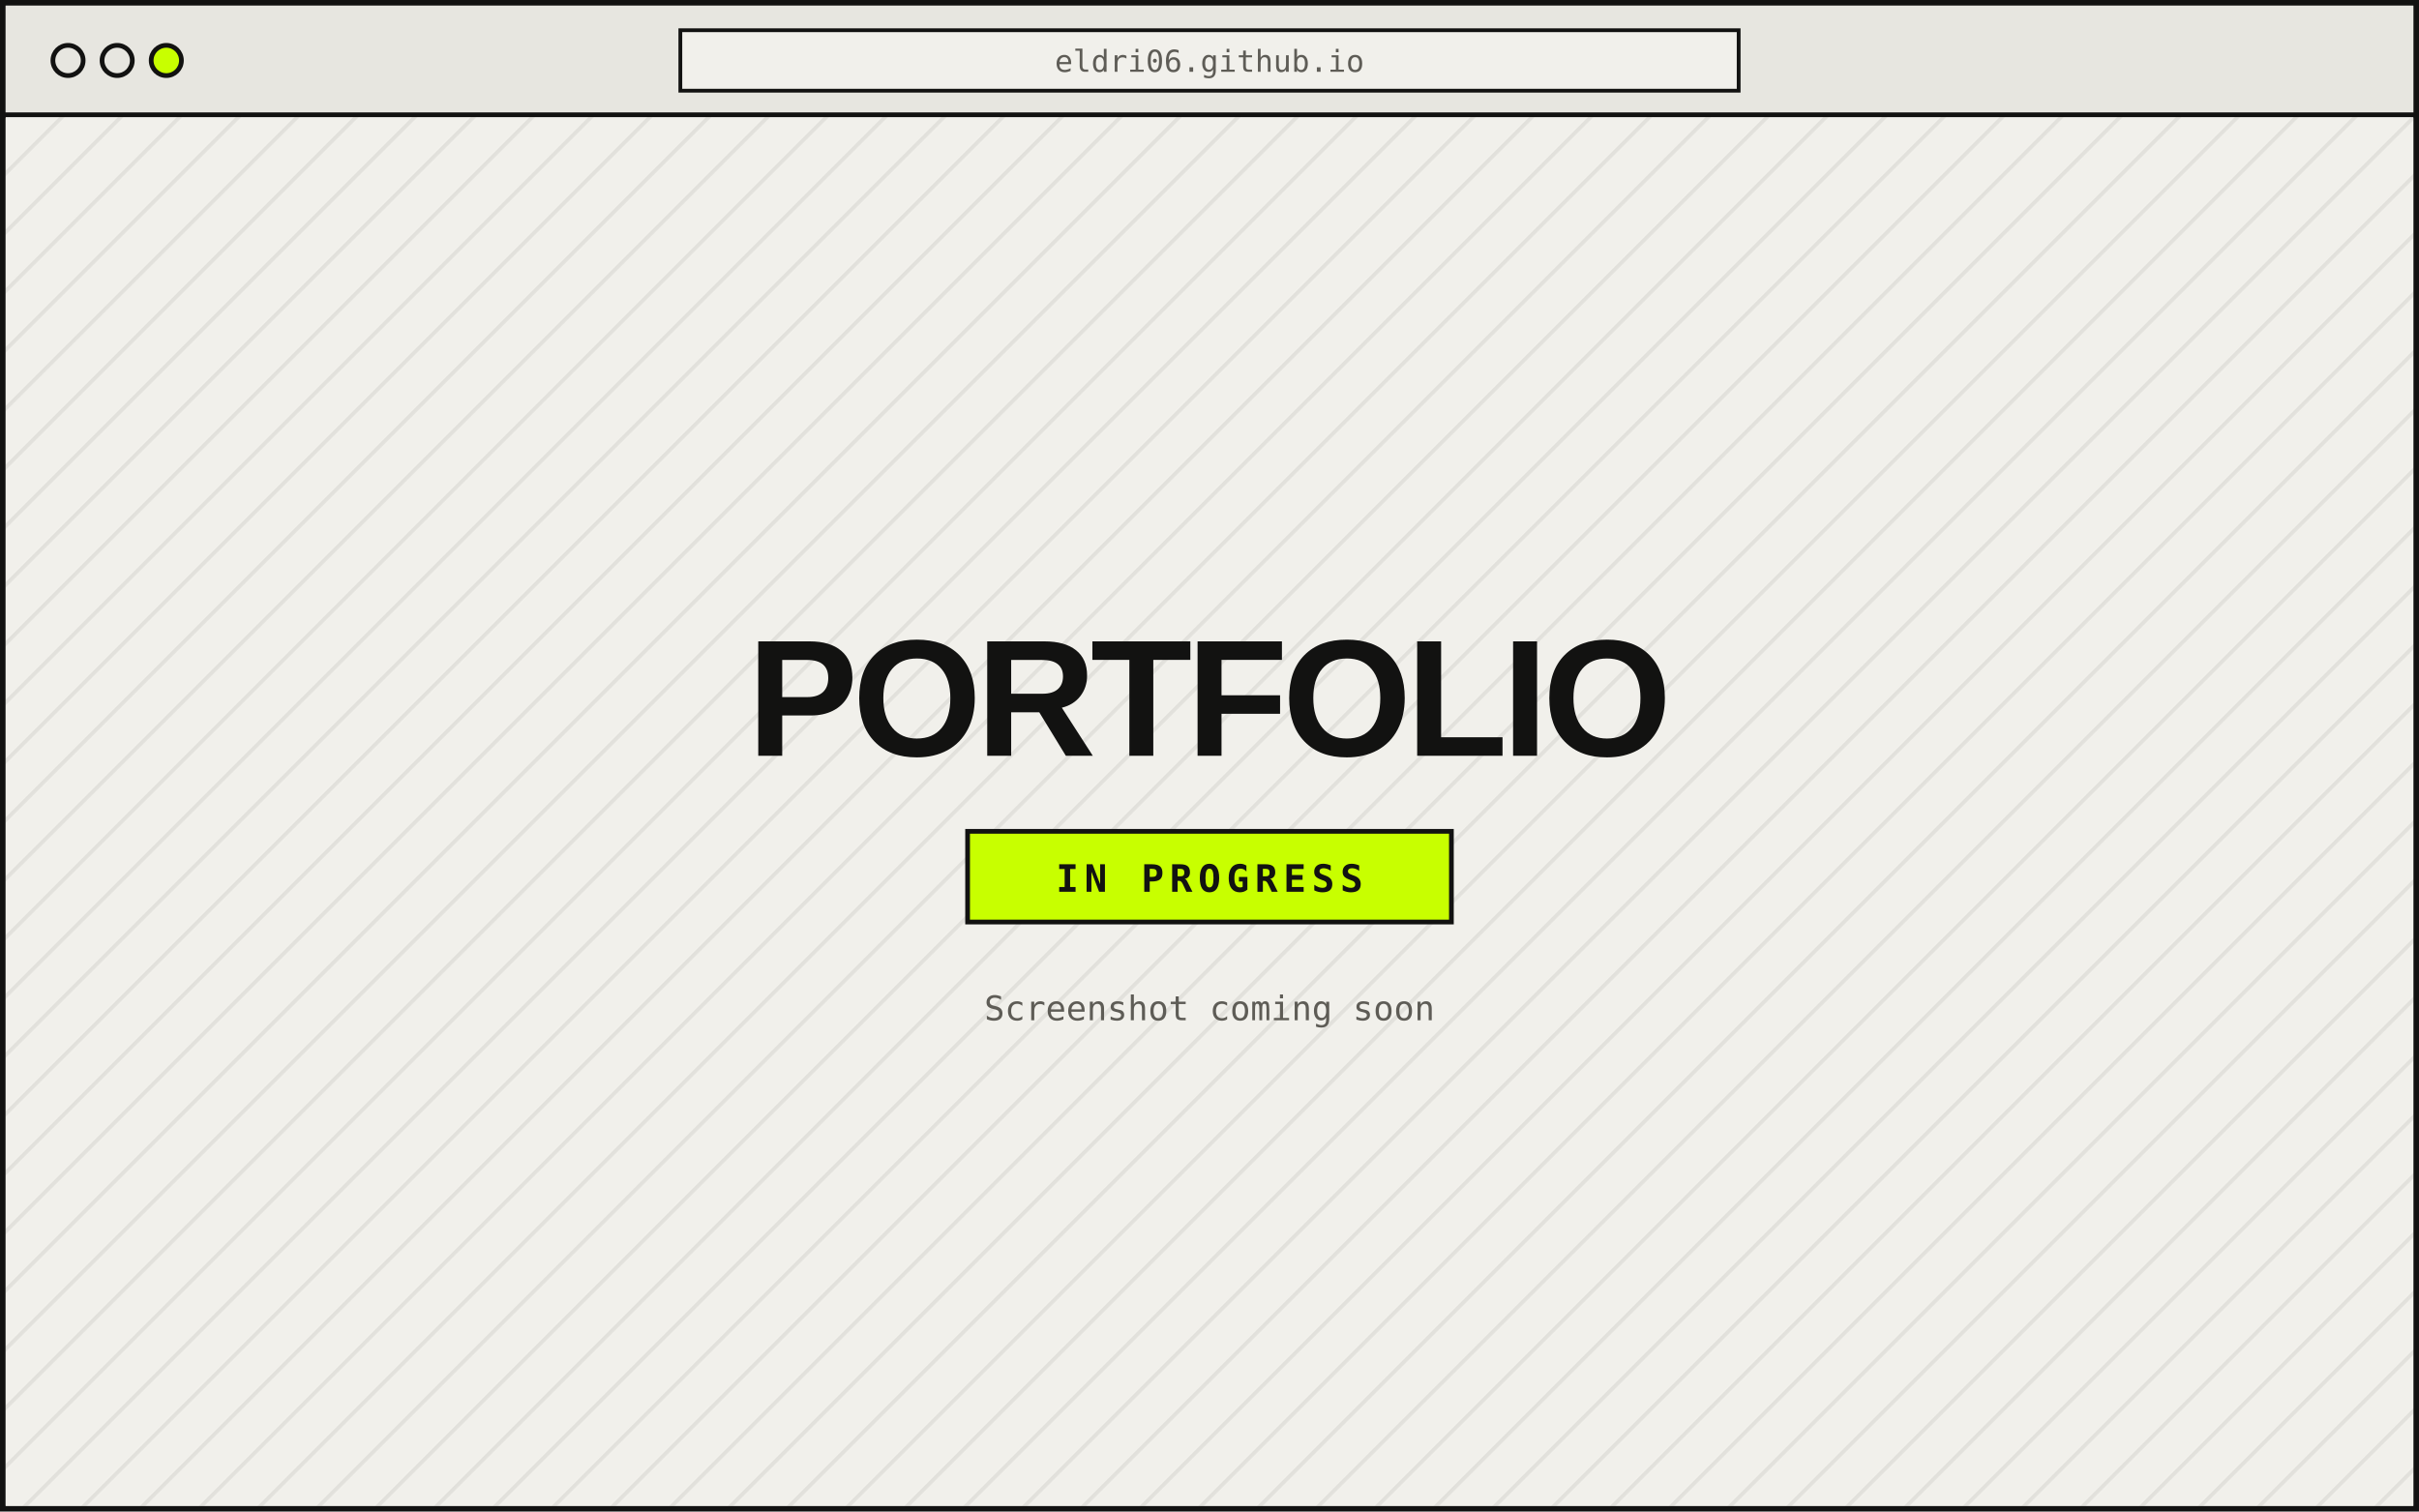
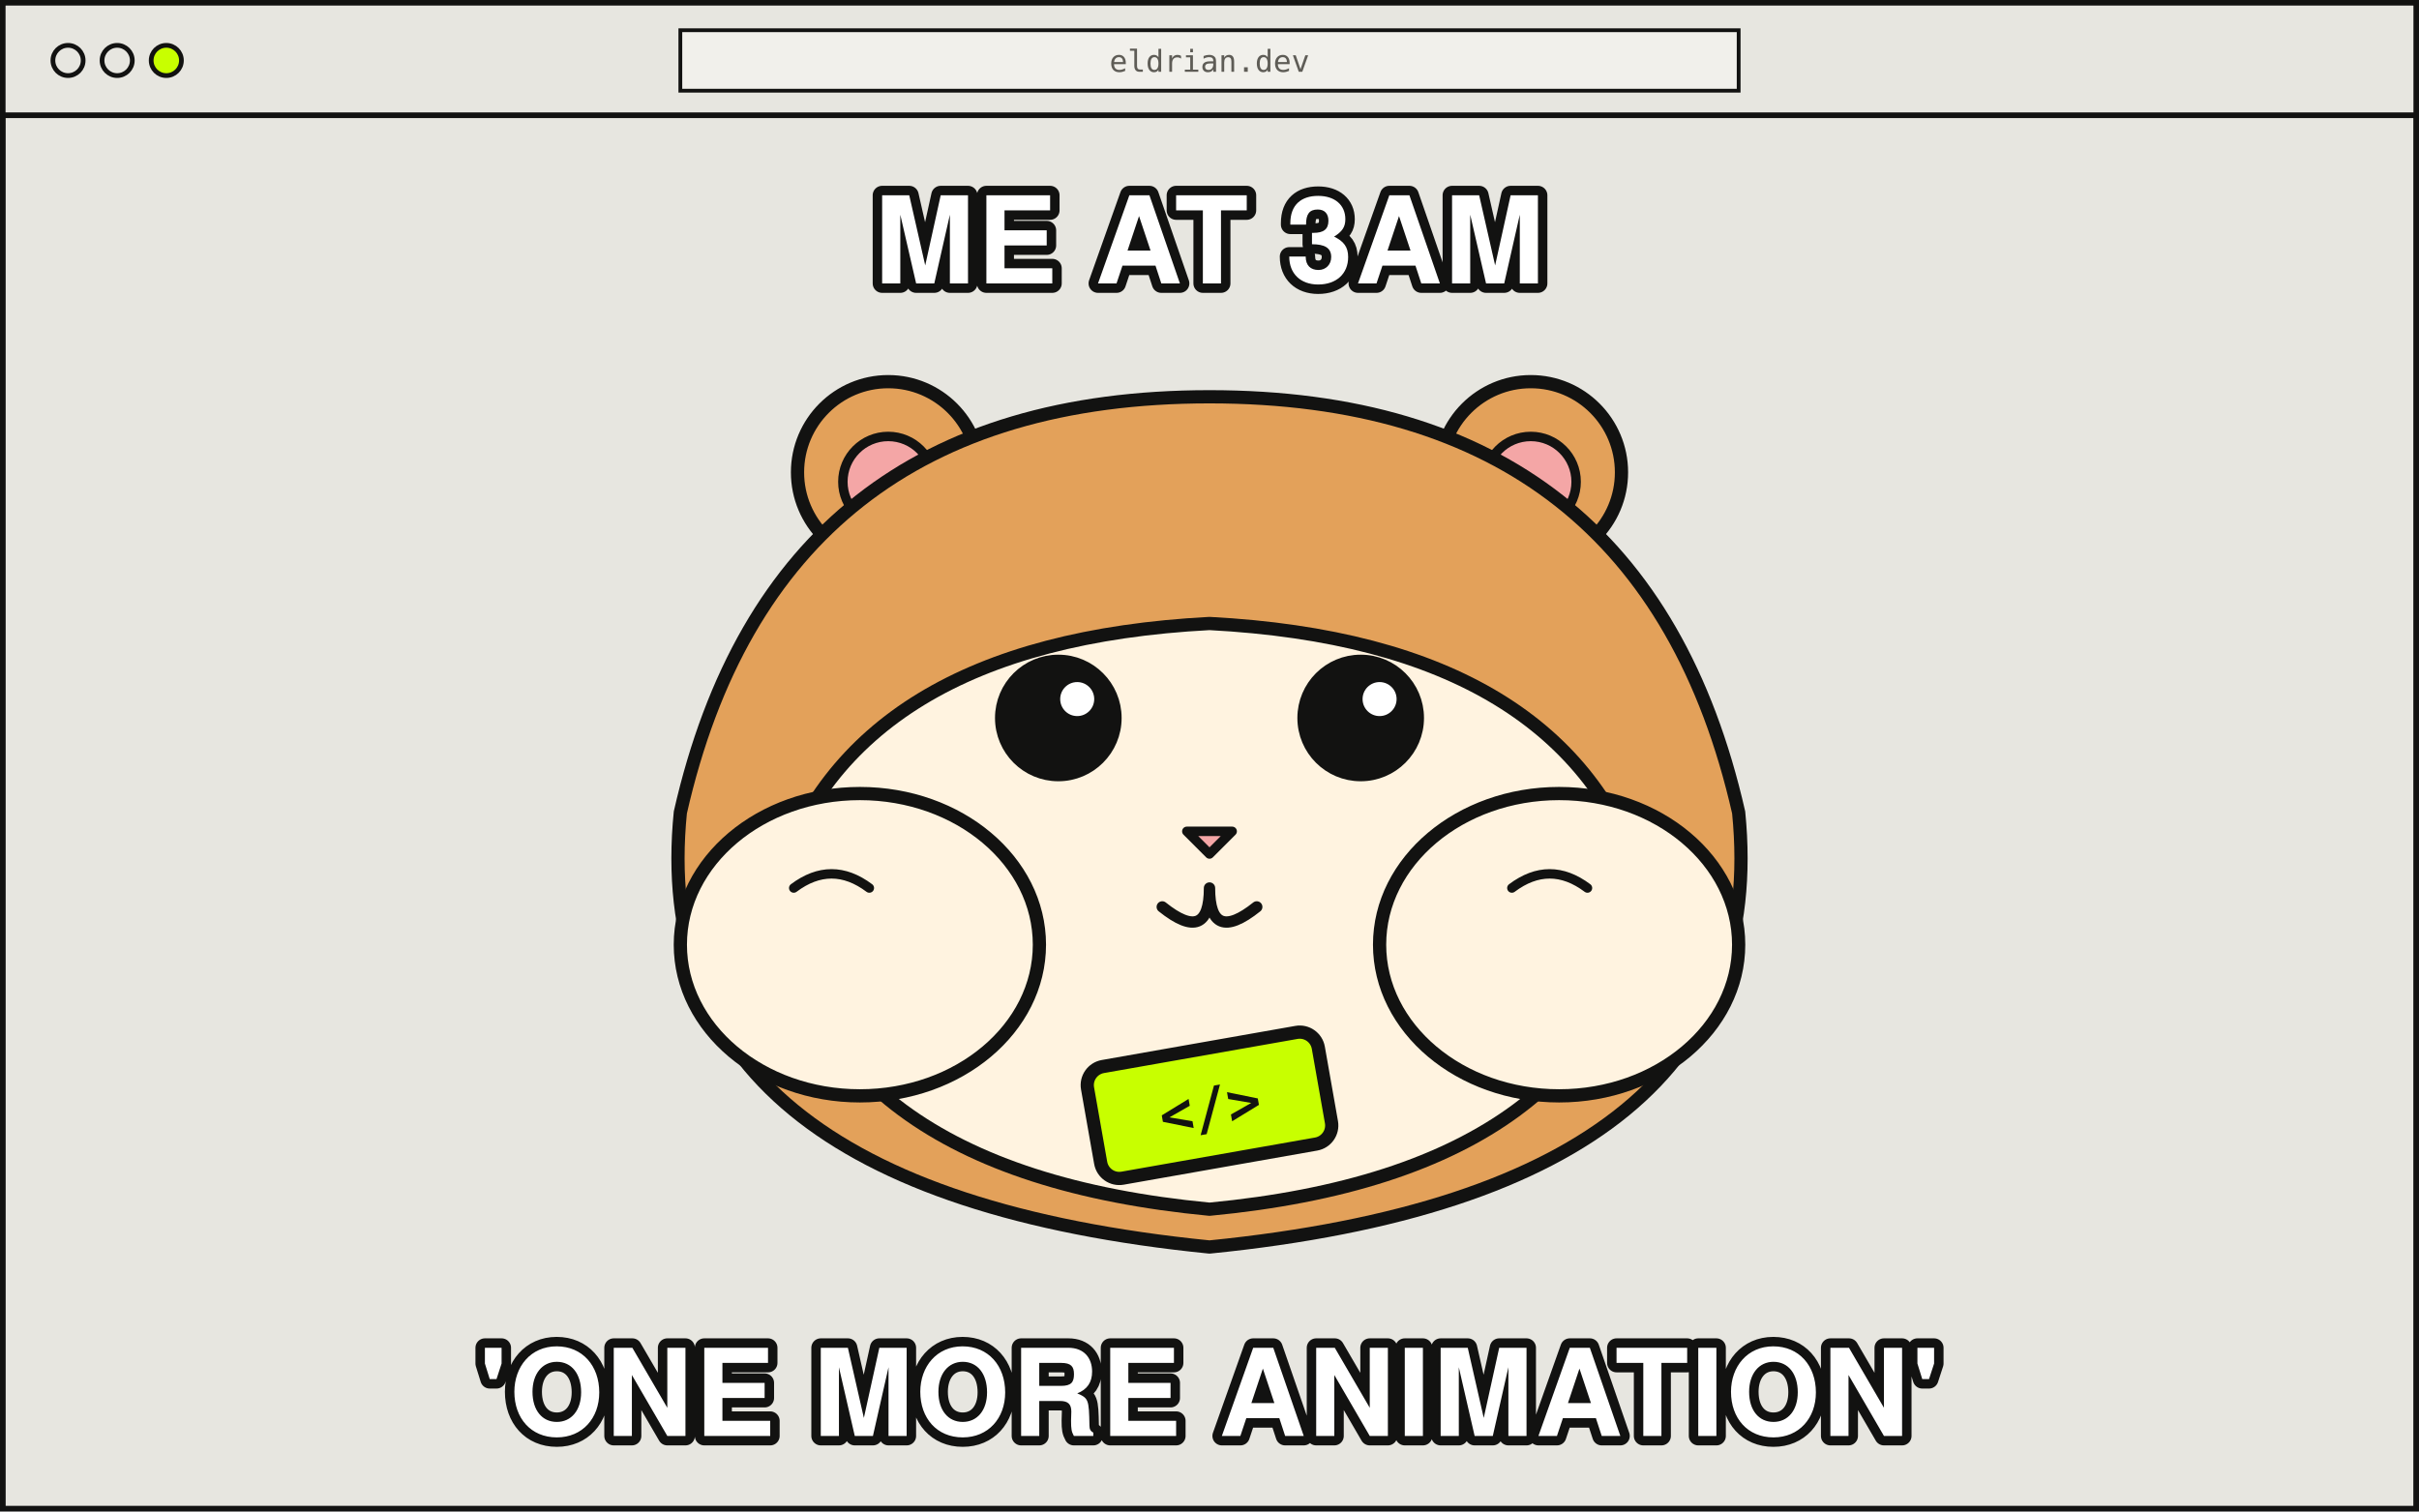
<svg xmlns="http://www.w3.org/2000/svg" viewBox="0 0 1280 800" width="1280" height="800">
-   <defs>
-     <pattern id="h" width="22" height="22" patternUnits="userSpaceOnUse" patternTransform="rotate(45)">
-       <rect width="22" height="22" fill="#F1F0EB" />
-       <rect width="2" height="22" fill="#121211" opacity="0.07" />
-     </pattern>
-   </defs>
-   <rect x="1.5" y="1.5" width="1277" height="797" fill="#F1F0EB" stroke="#121211" stroke-width="3" />
+   <rect x="1.5" y="1.5" width="1277" height="797" fill="#E7E6E0" stroke="#121211" stroke-width="3" />
  <rect x="3" y="3" width="1274" height="58" fill="#E7E6E0" />
  <line x1="0" y1="61" x2="1280" y2="61" stroke="#121211" stroke-width="3" />
  <circle cx="36" cy="32" r="8" fill="none" stroke="#121211" stroke-width="2.5" />
  <circle cx="62" cy="32" r="8" fill="none" stroke="#121211" stroke-width="2.5" />
  <circle cx="88" cy="32" r="8" fill="#C8FF00" stroke="#121211" stroke-width="2.5" />
  <rect x="360" y="16" width="560" height="32" fill="#F1F0EB" stroke="#121211" stroke-width="2" />
-   <text x="640" y="38" text-anchor="middle" font-family="Menlo, Consolas, monospace" font-size="16" fill="#5E5C56">eldri06.github.io</text>
-   <rect x="3" y="62" width="1274" height="735" fill="url(#h)" />
-   <text x="640" y="400" text-anchor="middle" font-family="Helvetica Neue, Arial, sans-serif" font-weight="900" font-size="88" letter-spacing="-3" fill="#121211">PORTFOLIO</text>
-   <rect x="512" y="440" width="256" height="48" fill="#C8FF00" stroke="#121211" stroke-width="2.5" />
-   <text x="640" y="472" text-anchor="middle" font-family="Menlo, Consolas, monospace" font-weight="700" font-size="20" letter-spacing="3" fill="#121211">IN PROGRESS</text>
-   <text x="640" y="540" text-anchor="middle" font-family="Menlo, Consolas, monospace" font-size="18" fill="#5E5C56">Screenshot coming soon</text>
+   <text x="640" y="38" text-anchor="middle" font-family="Menlo, Consolas, monospace" font-size="16" fill="#5E5C56">eldrian.dev</text>
+   <g stroke="#121211" stroke-width="7" stroke-linecap="round" stroke-linejoin="round" transform="translate(0 0)">
+     <circle cx="470" cy="250" r="48" fill="#E3A15A" />
+     <circle cx="810" cy="250" r="48" fill="#E3A15A" />
+     <circle cx="470" cy="255" r="24" fill="#F4A6A6" stroke-width="5" />
+     <circle cx="810" cy="255" r="24" fill="#F4A6A6" stroke-width="5" />
+     <path d="M640 210 q230 0 280 220 q20 200 -280 230 q-300 -30 -280 -230 q50 -220 280 -220 z" fill="#E3A15A" />
+     <path d="M640 330 q190 10 230 140 q-20 150 -230 170 q-210 -20 -230 -170 q40 -130 230 -140 z" fill="#FFF3E0" />
+     <circle cx="560" cy="380" r="30" fill="#121211" />
+     <circle cx="720" cy="380" r="30" fill="#121211" />
+     <circle cx="570" cy="370" r="9" fill="#FFFFFF" stroke="none" />
+     <circle cx="730" cy="370" r="9" fill="#FFFFFF" stroke="none" />
+     <path d="M628 440 l12 12 l12 -12 z" fill="#F4A6A6" stroke-width="5" />
+     <path d="M615 480 q25 20 25 -10 q0 30 25 10" fill="none" stroke-width="6" />
+     <ellipse cx="455" cy="500" rx="95" ry="80" fill="#FFF3E0" />
+     <ellipse cx="825" cy="500" rx="95" ry="80" fill="#FFF3E0" />
+     <path d="M420 470 q20 -15 40 0 M800 470 q20 -15 40 0" fill="none" stroke-width="5" />
+     <g transform="translate(640 585) rotate(-10)">
+       <rect x="-62" y="-30" width="124" height="60" rx="10" fill="#C8FF00" />
+       <text x="0" y="12" text-anchor="middle" font-family="Menlo, monospace" font-size="30" font-weight="700" fill="#121211" stroke="none">&lt;/&gt;</text>
+     </g>
+   </g>
+   <text x="640" y="150" text-anchor="middle" font-family="Impact, 'Anton', 'Arial Black', 'Helvetica Neue', sans-serif" font-weight="900" font-size="64" letter-spacing="1" fill="#FFFFFF" stroke="#121211" stroke-width="10" stroke-linejoin="round" paint-order="stroke">ME AT 3AM</text>
+   <text x="640" y="760" text-anchor="middle" font-family="Impact, 'Anton', 'Arial Black', 'Helvetica Neue', sans-serif" font-weight="900" font-size="64" letter-spacing="1" fill="#FFFFFF" stroke="#121211" stroke-width="10" stroke-linejoin="round" paint-order="stroke">'ONE MORE ANIMATION'</text>
</svg>
